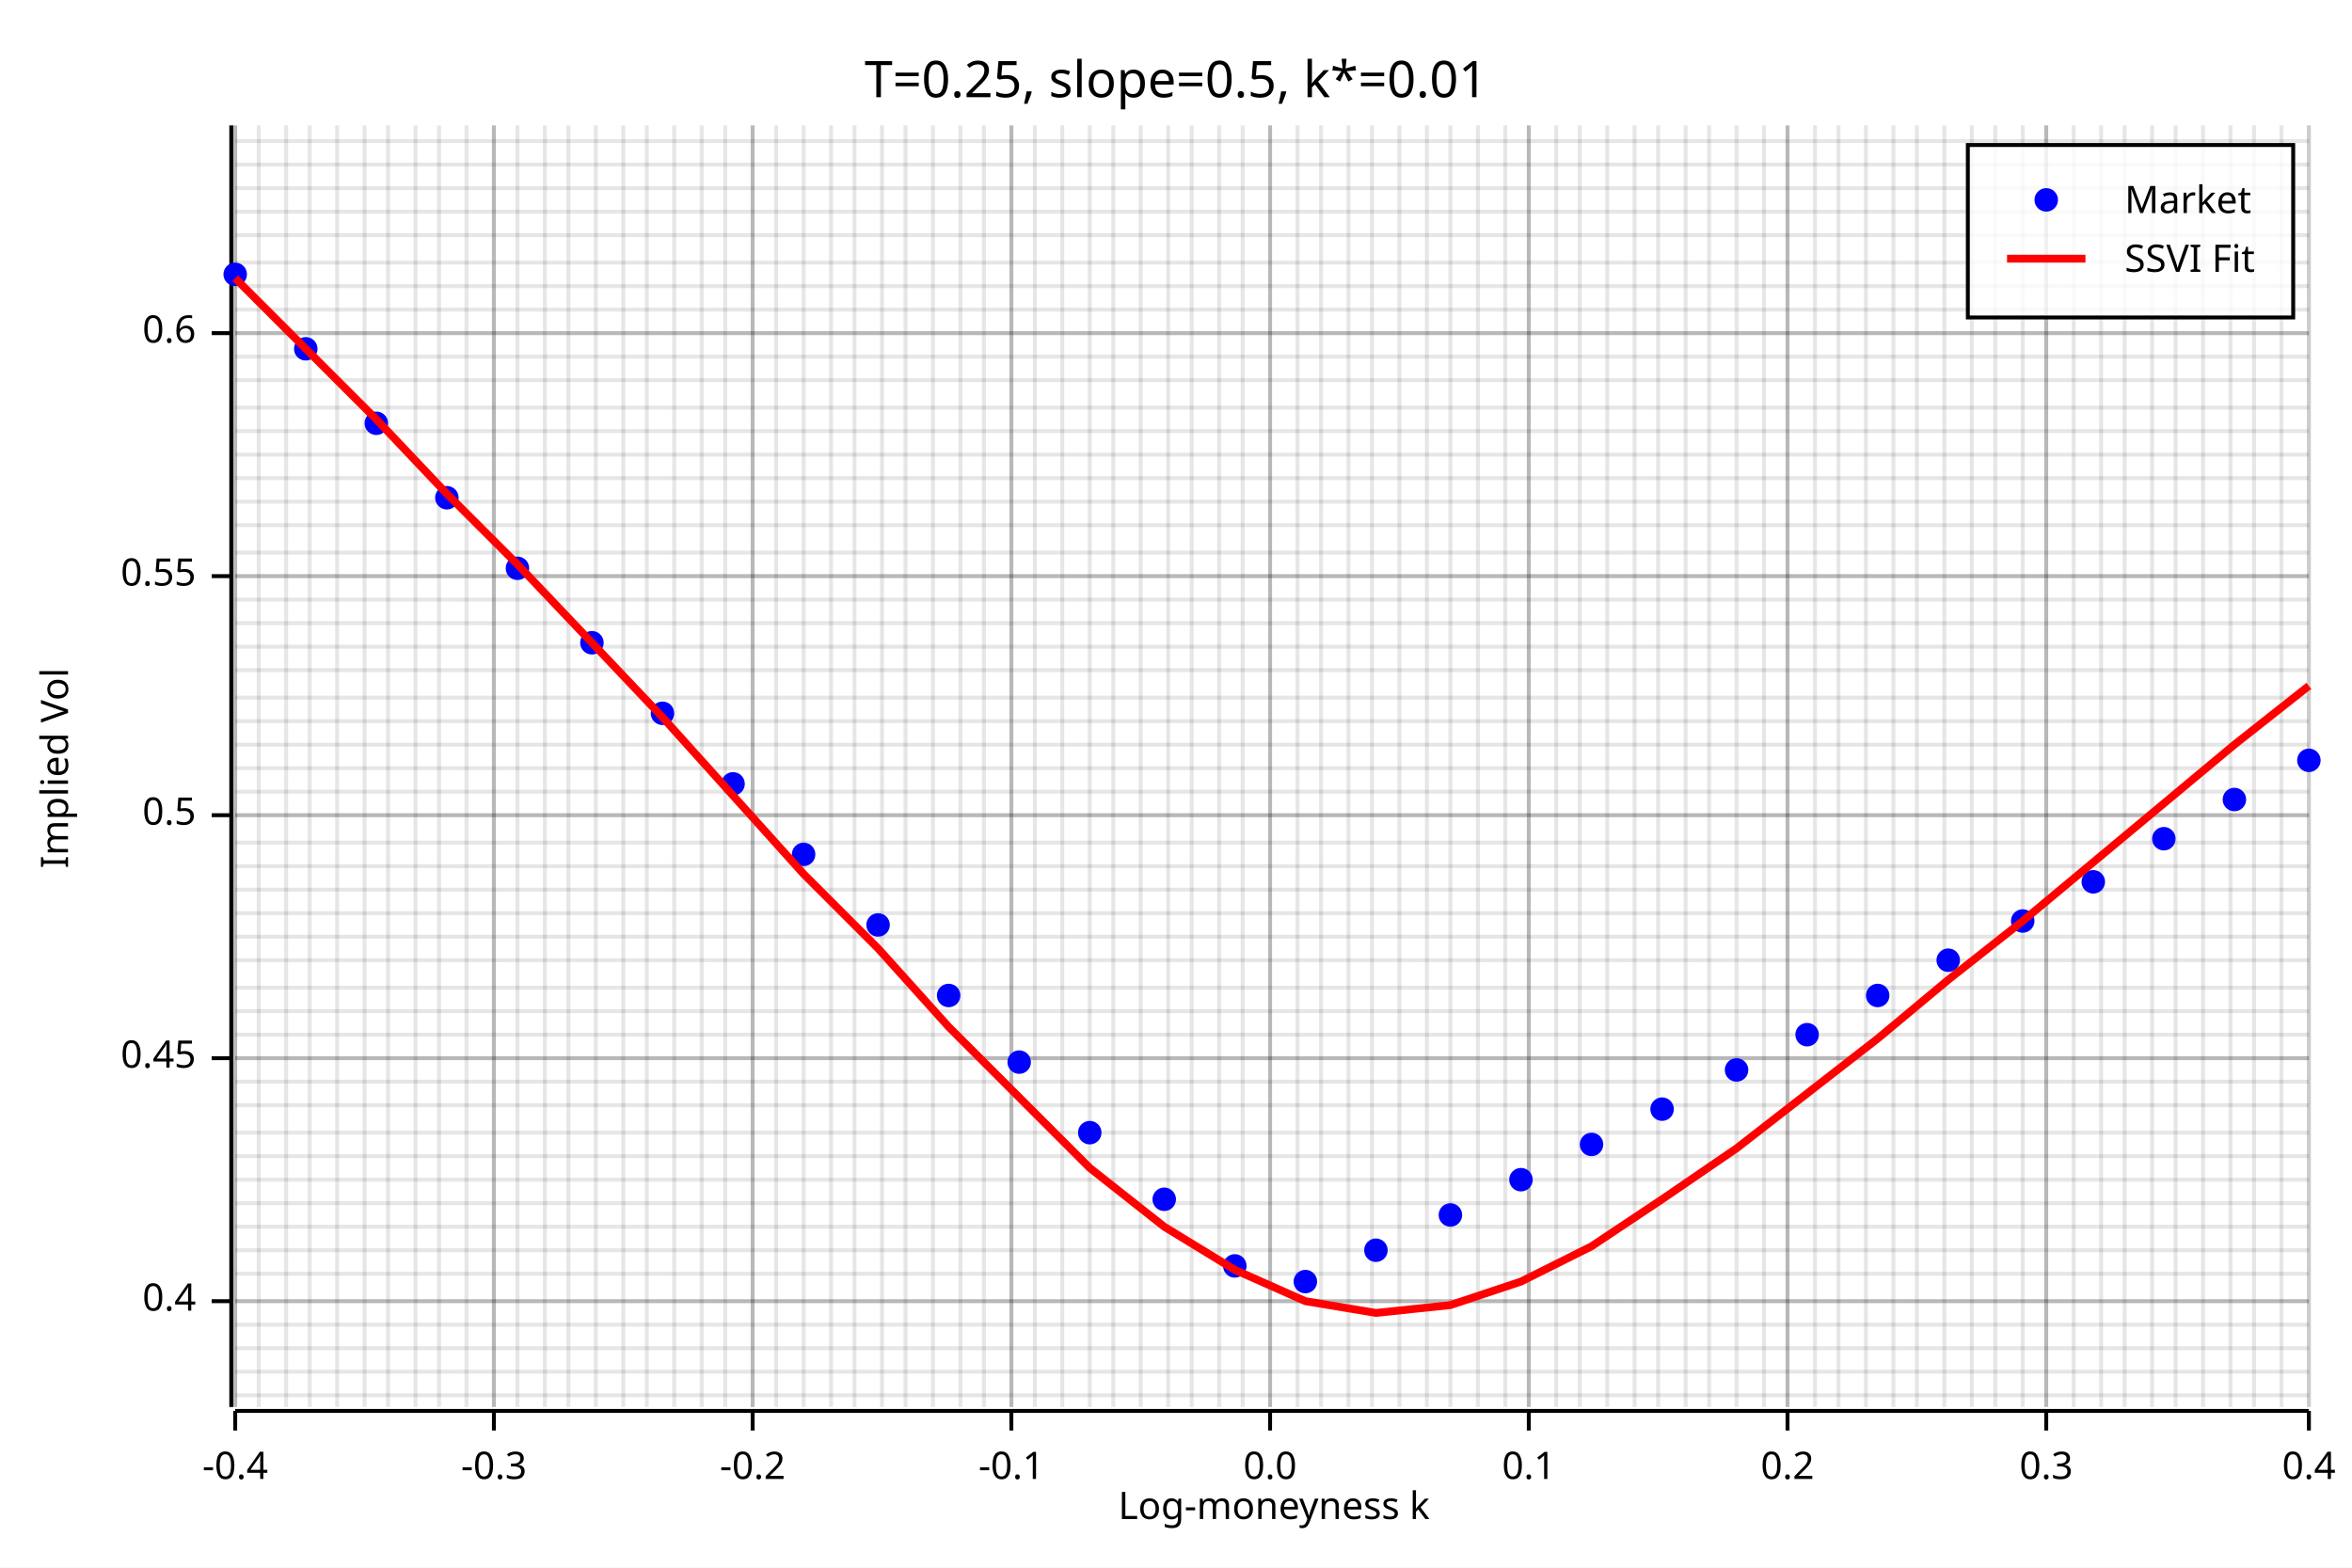
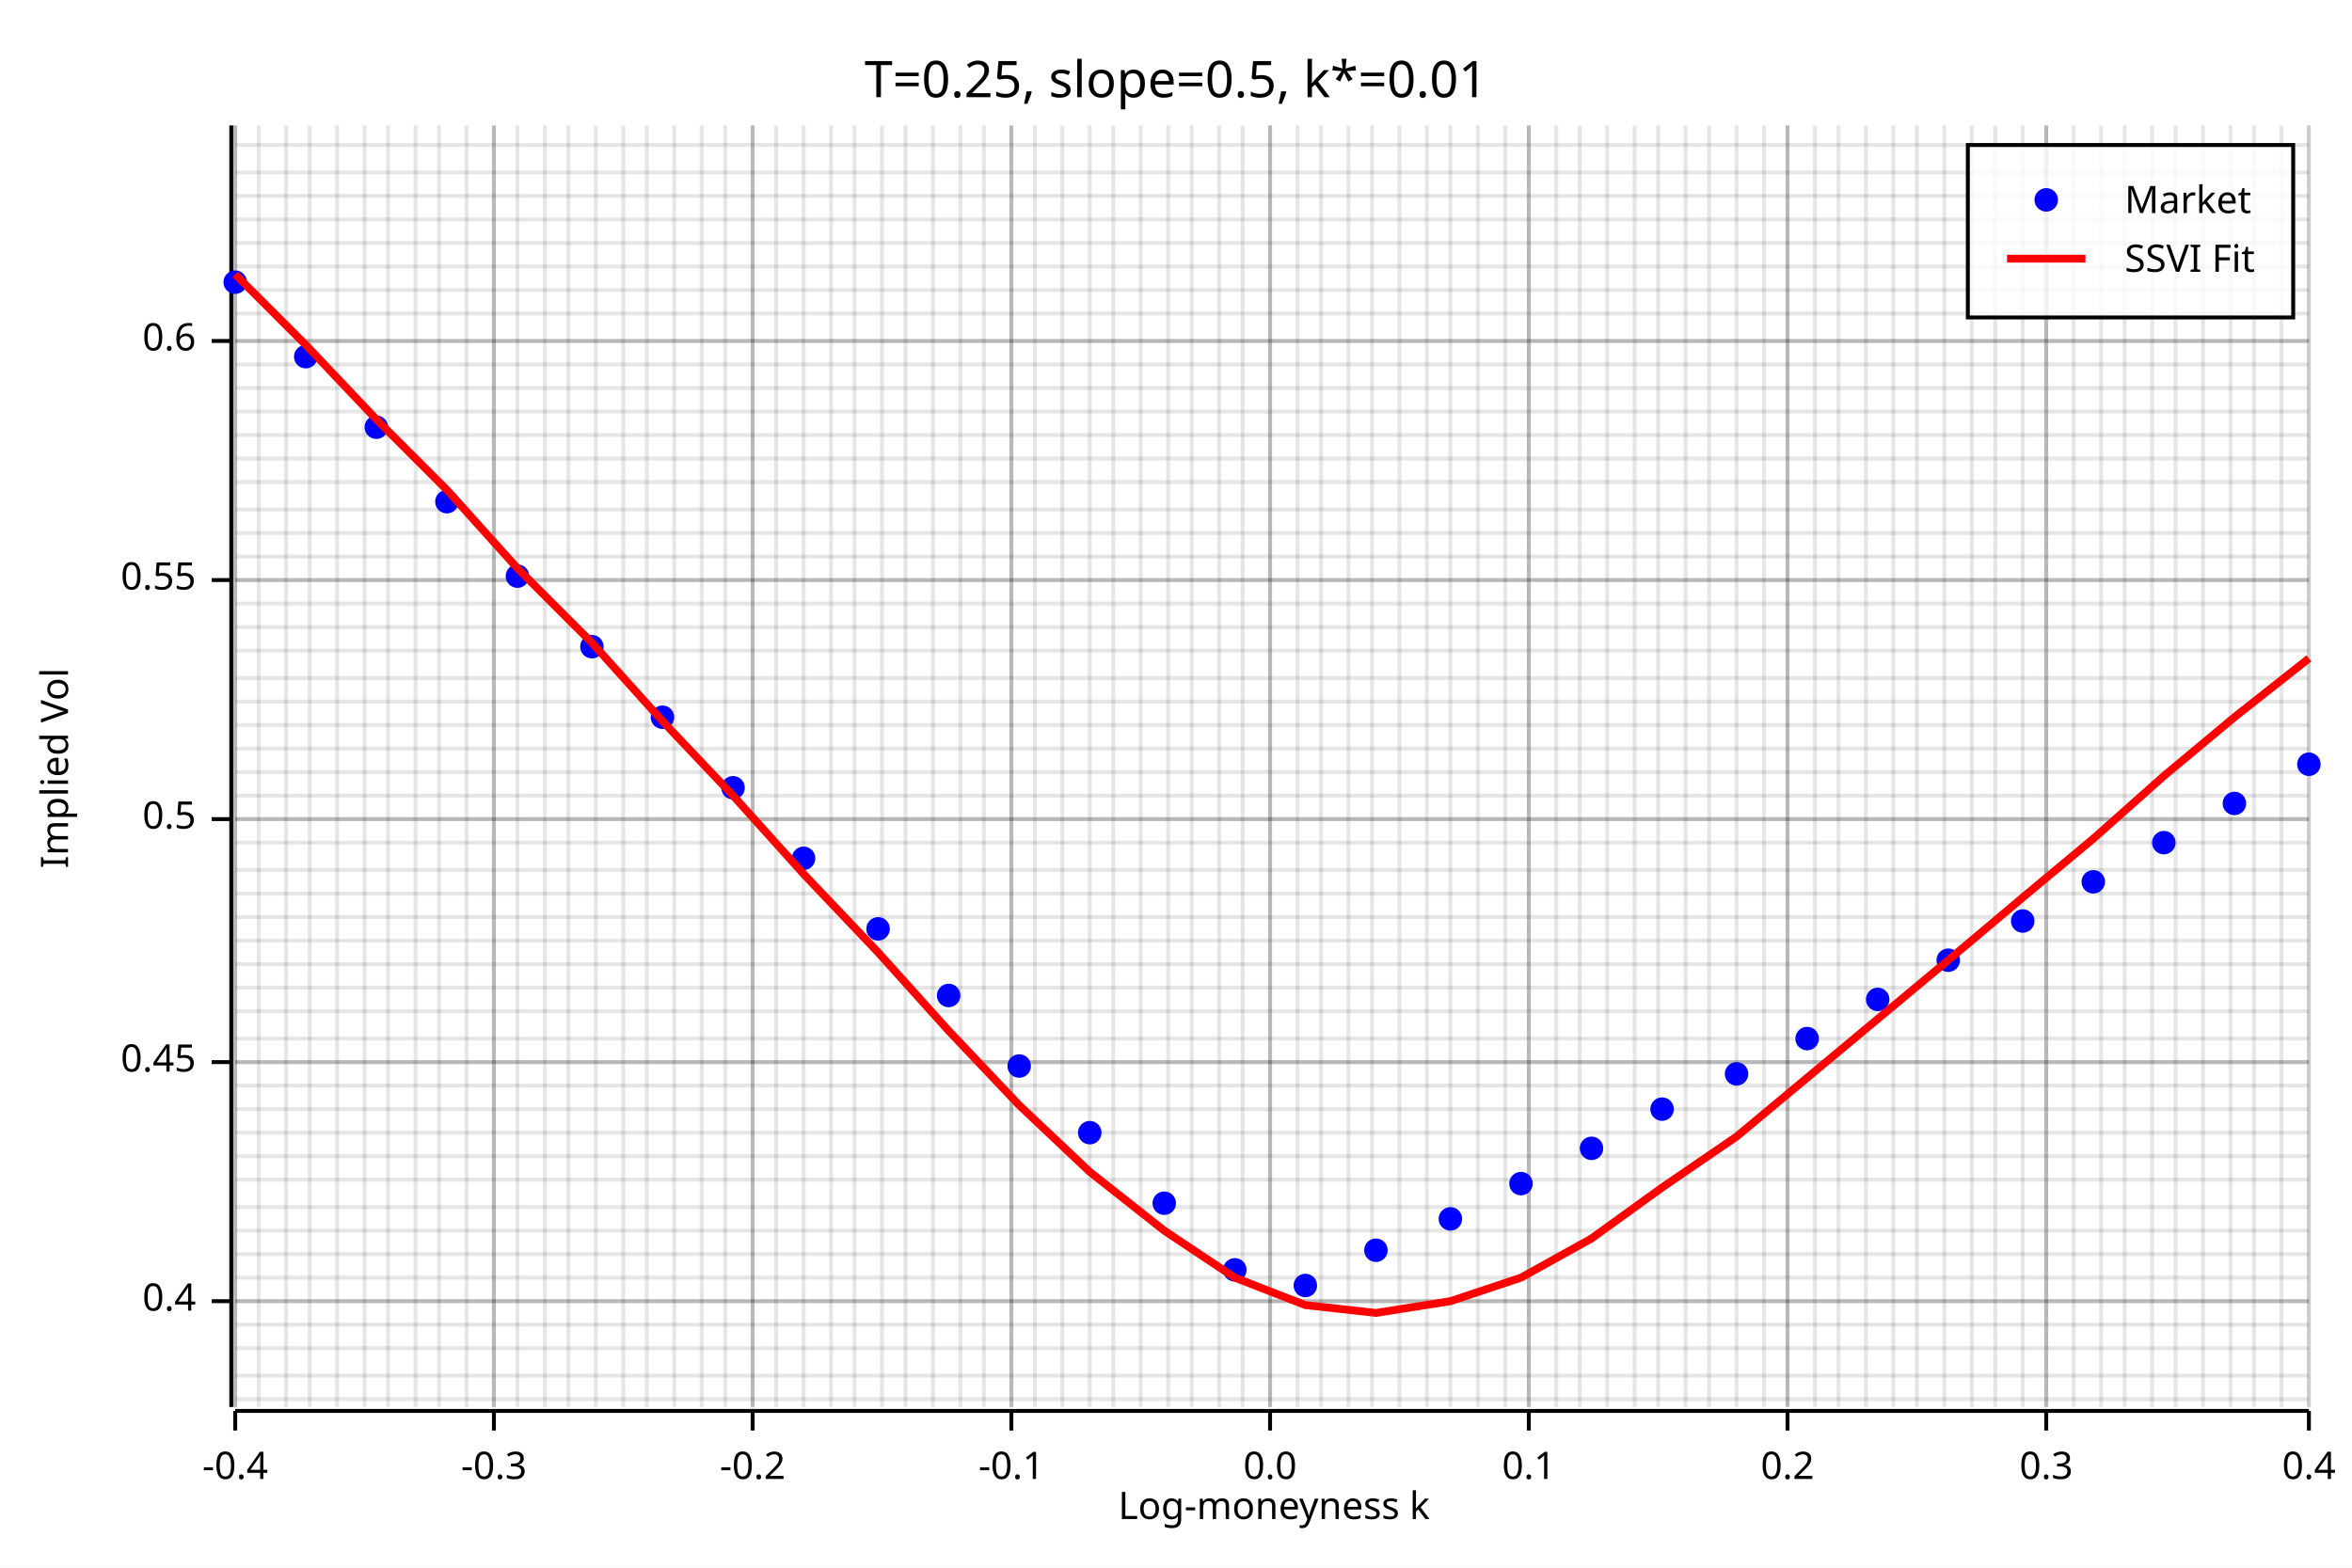
<svg xmlns="http://www.w3.org/2000/svg" width="600" height="400" viewBox="0 0 600 400">
  <rect x="0" y="0" width="600" height="400" opacity="1" fill="#FFFFFF" stroke="none" />
  <text x="300" y="15" dy="0.76em" text-anchor="middle" font-family="sans-serif" font-size="12.903" opacity="1" fill="#000000">
T=0.25, slope=0.5, k*=0.01
</text>
  <line opacity="0.1" stroke="#000000" stroke-width="1" x1="60" y1="359" x2="60" y2="32" />
  <line opacity="0.1" stroke="#000000" stroke-width="1" x1="66" y1="359" x2="66" y2="32" />
  <line opacity="0.1" stroke="#000000" stroke-width="1" x1="73" y1="359" x2="73" y2="32" />
  <line opacity="0.1" stroke="#000000" stroke-width="1" x1="79" y1="359" x2="79" y2="32" />
  <line opacity="0.1" stroke="#000000" stroke-width="1" x1="86" y1="359" x2="86" y2="32" />
  <line opacity="0.1" stroke="#000000" stroke-width="1" x1="93" y1="359" x2="93" y2="32" />
  <line opacity="0.1" stroke="#000000" stroke-width="1" x1="99" y1="359" x2="99" y2="32" />
  <line opacity="0.1" stroke="#000000" stroke-width="1" x1="106" y1="359" x2="106" y2="32" />
  <line opacity="0.1" stroke="#000000" stroke-width="1" x1="112" y1="359" x2="112" y2="32" />
  <line opacity="0.1" stroke="#000000" stroke-width="1" x1="119" y1="359" x2="119" y2="32" />
  <line opacity="0.1" stroke="#000000" stroke-width="1" x1="126" y1="359" x2="126" y2="32" />
  <line opacity="0.1" stroke="#000000" stroke-width="1" x1="132" y1="359" x2="132" y2="32" />
  <line opacity="0.1" stroke="#000000" stroke-width="1" x1="139" y1="359" x2="139" y2="32" />
  <line opacity="0.1" stroke="#000000" stroke-width="1" x1="145" y1="359" x2="145" y2="32" />
  <line opacity="0.1" stroke="#000000" stroke-width="1" x1="152" y1="359" x2="152" y2="32" />
  <line opacity="0.1" stroke="#000000" stroke-width="1" x1="159" y1="359" x2="159" y2="32" />
  <line opacity="0.1" stroke="#000000" stroke-width="1" x1="165" y1="359" x2="165" y2="32" />
  <line opacity="0.1" stroke="#000000" stroke-width="1" x1="172" y1="359" x2="172" y2="32" />
  <line opacity="0.1" stroke="#000000" stroke-width="1" x1="179" y1="359" x2="179" y2="32" />
  <line opacity="0.1" stroke="#000000" stroke-width="1" x1="185" y1="359" x2="185" y2="32" />
  <line opacity="0.1" stroke="#000000" stroke-width="1" x1="192" y1="359" x2="192" y2="32" />
  <line opacity="0.1" stroke="#000000" stroke-width="1" x1="198" y1="359" x2="198" y2="32" />
  <line opacity="0.1" stroke="#000000" stroke-width="1" x1="205" y1="359" x2="205" y2="32" />
  <line opacity="0.1" stroke="#000000" stroke-width="1" x1="212" y1="359" x2="212" y2="32" />
  <line opacity="0.1" stroke="#000000" stroke-width="1" x1="218" y1="359" x2="218" y2="32" />
  <line opacity="0.1" stroke="#000000" stroke-width="1" x1="225" y1="359" x2="225" y2="32" />
  <line opacity="0.1" stroke="#000000" stroke-width="1" x1="231" y1="359" x2="231" y2="32" />
  <line opacity="0.1" stroke="#000000" stroke-width="1" x1="238" y1="359" x2="238" y2="32" />
  <line opacity="0.1" stroke="#000000" stroke-width="1" x1="245" y1="359" x2="245" y2="32" />
  <line opacity="0.1" stroke="#000000" stroke-width="1" x1="251" y1="359" x2="251" y2="32" />
  <line opacity="0.1" stroke="#000000" stroke-width="1" x1="258" y1="359" x2="258" y2="32" />
  <line opacity="0.1" stroke="#000000" stroke-width="1" x1="264" y1="359" x2="264" y2="32" />
  <line opacity="0.1" stroke="#000000" stroke-width="1" x1="271" y1="359" x2="271" y2="32" />
  <line opacity="0.1" stroke="#000000" stroke-width="1" x1="278" y1="359" x2="278" y2="32" />
  <line opacity="0.1" stroke="#000000" stroke-width="1" x1="284" y1="359" x2="284" y2="32" />
  <line opacity="0.1" stroke="#000000" stroke-width="1" x1="291" y1="359" x2="291" y2="32" />
  <line opacity="0.1" stroke="#000000" stroke-width="1" x1="298" y1="359" x2="298" y2="32" />
  <line opacity="0.1" stroke="#000000" stroke-width="1" x1="304" y1="359" x2="304" y2="32" />
  <line opacity="0.1" stroke="#000000" stroke-width="1" x1="311" y1="359" x2="311" y2="32" />
  <line opacity="0.1" stroke="#000000" stroke-width="1" x1="317" y1="359" x2="317" y2="32" />
  <line opacity="0.1" stroke="#000000" stroke-width="1" x1="324" y1="359" x2="324" y2="32" />
  <line opacity="0.1" stroke="#000000" stroke-width="1" x1="331" y1="359" x2="331" y2="32" />
  <line opacity="0.1" stroke="#000000" stroke-width="1" x1="337" y1="359" x2="337" y2="32" />
  <line opacity="0.1" stroke="#000000" stroke-width="1" x1="344" y1="359" x2="344" y2="32" />
  <line opacity="0.1" stroke="#000000" stroke-width="1" x1="350" y1="359" x2="350" y2="32" />
  <line opacity="0.1" stroke="#000000" stroke-width="1" x1="357" y1="359" x2="357" y2="32" />
  <line opacity="0.1" stroke="#000000" stroke-width="1" x1="364" y1="359" x2="364" y2="32" />
  <line opacity="0.1" stroke="#000000" stroke-width="1" x1="370" y1="359" x2="370" y2="32" />
  <line opacity="0.1" stroke="#000000" stroke-width="1" x1="377" y1="359" x2="377" y2="32" />
  <line opacity="0.1" stroke="#000000" stroke-width="1" x1="384" y1="359" x2="384" y2="32" />
  <line opacity="0.1" stroke="#000000" stroke-width="1" x1="390" y1="359" x2="390" y2="32" />
  <line opacity="0.1" stroke="#000000" stroke-width="1" x1="397" y1="359" x2="397" y2="32" />
  <line opacity="0.1" stroke="#000000" stroke-width="1" x1="403" y1="359" x2="403" y2="32" />
  <line opacity="0.1" stroke="#000000" stroke-width="1" x1="410" y1="359" x2="410" y2="32" />
  <line opacity="0.1" stroke="#000000" stroke-width="1" x1="417" y1="359" x2="417" y2="32" />
  <line opacity="0.1" stroke="#000000" stroke-width="1" x1="423" y1="359" x2="423" y2="32" />
  <line opacity="0.1" stroke="#000000" stroke-width="1" x1="430" y1="359" x2="430" y2="32" />
  <line opacity="0.1" stroke="#000000" stroke-width="1" x1="436" y1="359" x2="436" y2="32" />
  <line opacity="0.1" stroke="#000000" stroke-width="1" x1="443" y1="359" x2="443" y2="32" />
  <line opacity="0.1" stroke="#000000" stroke-width="1" x1="450" y1="359" x2="450" y2="32" />
  <line opacity="0.1" stroke="#000000" stroke-width="1" x1="456" y1="359" x2="456" y2="32" />
  <line opacity="0.1" stroke="#000000" stroke-width="1" x1="463" y1="359" x2="463" y2="32" />
  <line opacity="0.1" stroke="#000000" stroke-width="1" x1="469" y1="359" x2="469" y2="32" />
  <line opacity="0.1" stroke="#000000" stroke-width="1" x1="476" y1="359" x2="476" y2="32" />
  <line opacity="0.1" stroke="#000000" stroke-width="1" x1="483" y1="359" x2="483" y2="32" />
  <line opacity="0.1" stroke="#000000" stroke-width="1" x1="489" y1="359" x2="489" y2="32" />
  <line opacity="0.1" stroke="#000000" stroke-width="1" x1="496" y1="359" x2="496" y2="32" />
  <line opacity="0.1" stroke="#000000" stroke-width="1" x1="503" y1="359" x2="503" y2="32" />
  <line opacity="0.1" stroke="#000000" stroke-width="1" x1="509" y1="359" x2="509" y2="32" />
  <line opacity="0.1" stroke="#000000" stroke-width="1" x1="516" y1="359" x2="516" y2="32" />
  <line opacity="0.1" stroke="#000000" stroke-width="1" x1="522" y1="359" x2="522" y2="32" />
  <line opacity="0.1" stroke="#000000" stroke-width="1" x1="529" y1="359" x2="529" y2="32" />
  <line opacity="0.1" stroke="#000000" stroke-width="1" x1="536" y1="359" x2="536" y2="32" />
  <line opacity="0.1" stroke="#000000" stroke-width="1" x1="542" y1="359" x2="542" y2="32" />
  <line opacity="0.1" stroke="#000000" stroke-width="1" x1="549" y1="359" x2="549" y2="32" />
  <line opacity="0.1" stroke="#000000" stroke-width="1" x1="555" y1="359" x2="555" y2="32" />
  <line opacity="0.1" stroke="#000000" stroke-width="1" x1="562" y1="359" x2="562" y2="32" />
  <line opacity="0.1" stroke="#000000" stroke-width="1" x1="569" y1="359" x2="569" y2="32" />
  <line opacity="0.1" stroke="#000000" stroke-width="1" x1="575" y1="359" x2="575" y2="32" />
  <line opacity="0.1" stroke="#000000" stroke-width="1" x1="582" y1="359" x2="582" y2="32" />
-   <line opacity="0.1" stroke="#000000" stroke-width="1" x1="60" y1="356" x2="589" y2="356" />
-   <line opacity="0.1" stroke="#000000" stroke-width="1" x1="60" y1="350" x2="589" y2="350" />
+   <line opacity="0.1" stroke="#000000" stroke-width="1" x1="60" y1="357" x2="589" y2="357" />
+   <line opacity="0.1" stroke="#000000" stroke-width="1" x1="60" y1="351" x2="589" y2="351" />
  <line opacity="0.1" stroke="#000000" stroke-width="1" x1="60" y1="344" x2="589" y2="344" />
  <line opacity="0.1" stroke="#000000" stroke-width="1" x1="60" y1="338" x2="589" y2="338" />
  <line opacity="0.1" stroke="#000000" stroke-width="1" x1="60" y1="332" x2="589" y2="332" />
-   <line opacity="0.1" stroke="#000000" stroke-width="1" x1="60" y1="325" x2="589" y2="325" />
-   <line opacity="0.1" stroke="#000000" stroke-width="1" x1="60" y1="319" x2="589" y2="319" />
-   <line opacity="0.1" stroke="#000000" stroke-width="1" x1="60" y1="313" x2="589" y2="313" />
-   <line opacity="0.1" stroke="#000000" stroke-width="1" x1="60" y1="307" x2="589" y2="307" />
+   <line opacity="0.1" stroke="#000000" stroke-width="1" x1="60" y1="326" x2="589" y2="326" />
+   <line opacity="0.1" stroke="#000000" stroke-width="1" x1="60" y1="320" x2="589" y2="320" />
+   <line opacity="0.1" stroke="#000000" stroke-width="1" x1="60" y1="314" x2="589" y2="314" />
+   <line opacity="0.1" stroke="#000000" stroke-width="1" x1="60" y1="308" x2="589" y2="308" />
  <line opacity="0.1" stroke="#000000" stroke-width="1" x1="60" y1="301" x2="589" y2="301" />
  <line opacity="0.1" stroke="#000000" stroke-width="1" x1="60" y1="295" x2="589" y2="295" />
  <line opacity="0.1" stroke="#000000" stroke-width="1" x1="60" y1="289" x2="589" y2="289" />
-   <line opacity="0.1" stroke="#000000" stroke-width="1" x1="60" y1="282" x2="589" y2="282" />
-   <line opacity="0.1" stroke="#000000" stroke-width="1" x1="60" y1="276" x2="589" y2="276" />
-   <line opacity="0.1" stroke="#000000" stroke-width="1" x1="60" y1="270" x2="589" y2="270" />
-   <line opacity="0.1" stroke="#000000" stroke-width="1" x1="60" y1="264" x2="589" y2="264" />
+   <line opacity="0.1" stroke="#000000" stroke-width="1" x1="60" y1="283" x2="589" y2="283" />
+   <line opacity="0.1" stroke="#000000" stroke-width="1" x1="60" y1="277" x2="589" y2="277" />
+   <line opacity="0.1" stroke="#000000" stroke-width="1" x1="60" y1="271" x2="589" y2="271" />
+   <line opacity="0.1" stroke="#000000" stroke-width="1" x1="60" y1="265" x2="589" y2="265" />
  <line opacity="0.1" stroke="#000000" stroke-width="1" x1="60" y1="258" x2="589" y2="258" />
  <line opacity="0.1" stroke="#000000" stroke-width="1" x1="60" y1="252" x2="589" y2="252" />
-   <line opacity="0.1" stroke="#000000" stroke-width="1" x1="60" y1="245" x2="589" y2="245" />
-   <line opacity="0.1" stroke="#000000" stroke-width="1" x1="60" y1="239" x2="589" y2="239" />
-   <line opacity="0.1" stroke="#000000" stroke-width="1" x1="60" y1="233" x2="589" y2="233" />
-   <line opacity="0.1" stroke="#000000" stroke-width="1" x1="60" y1="227" x2="589" y2="227" />
-   <line opacity="0.1" stroke="#000000" stroke-width="1" x1="60" y1="221" x2="589" y2="221" />
+   <line opacity="0.1" stroke="#000000" stroke-width="1" x1="60" y1="246" x2="589" y2="246" />
+   <line opacity="0.1" stroke="#000000" stroke-width="1" x1="60" y1="240" x2="589" y2="240" />
+   <line opacity="0.1" stroke="#000000" stroke-width="1" x1="60" y1="234" x2="589" y2="234" />
+   <line opacity="0.1" stroke="#000000" stroke-width="1" x1="60" y1="228" x2="589" y2="228" />
+   <line opacity="0.1" stroke="#000000" stroke-width="1" x1="60" y1="222" x2="589" y2="222" />
  <line opacity="0.1" stroke="#000000" stroke-width="1" x1="60" y1="215" x2="589" y2="215" />
-   <line opacity="0.1" stroke="#000000" stroke-width="1" x1="60" y1="208" x2="589" y2="208" />
-   <line opacity="0.1" stroke="#000000" stroke-width="1" x1="60" y1="202" x2="589" y2="202" />
-   <line opacity="0.1" stroke="#000000" stroke-width="1" x1="60" y1="196" x2="589" y2="196" />
-   <line opacity="0.1" stroke="#000000" stroke-width="1" x1="60" y1="190" x2="589" y2="190" />
-   <line opacity="0.1" stroke="#000000" stroke-width="1" x1="60" y1="184" x2="589" y2="184" />
-   <line opacity="0.1" stroke="#000000" stroke-width="1" x1="60" y1="178" x2="589" y2="178" />
-   <line opacity="0.1" stroke="#000000" stroke-width="1" x1="60" y1="171" x2="589" y2="171" />
-   <line opacity="0.1" stroke="#000000" stroke-width="1" x1="60" y1="165" x2="589" y2="165" />
-   <line opacity="0.1" stroke="#000000" stroke-width="1" x1="60" y1="159" x2="589" y2="159" />
-   <line opacity="0.1" stroke="#000000" stroke-width="1" x1="60" y1="153" x2="589" y2="153" />
-   <line opacity="0.1" stroke="#000000" stroke-width="1" x1="60" y1="147" x2="589" y2="147" />
-   <line opacity="0.1" stroke="#000000" stroke-width="1" x1="60" y1="141" x2="589" y2="141" />
-   <line opacity="0.1" stroke="#000000" stroke-width="1" x1="60" y1="134" x2="589" y2="134" />
-   <line opacity="0.1" stroke="#000000" stroke-width="1" x1="60" y1="128" x2="589" y2="128" />
-   <line opacity="0.1" stroke="#000000" stroke-width="1" x1="60" y1="122" x2="589" y2="122" />
-   <line opacity="0.1" stroke="#000000" stroke-width="1" x1="60" y1="116" x2="589" y2="116" />
-   <line opacity="0.1" stroke="#000000" stroke-width="1" x1="60" y1="110" x2="589" y2="110" />
-   <line opacity="0.1" stroke="#000000" stroke-width="1" x1="60" y1="104" x2="589" y2="104" />
-   <line opacity="0.1" stroke="#000000" stroke-width="1" x1="60" y1="97" x2="589" y2="97" />
-   <line opacity="0.1" stroke="#000000" stroke-width="1" x1="60" y1="91" x2="589" y2="91" />
-   <line opacity="0.1" stroke="#000000" stroke-width="1" x1="60" y1="85" x2="589" y2="85" />
-   <line opacity="0.1" stroke="#000000" stroke-width="1" x1="60" y1="79" x2="589" y2="79" />
-   <line opacity="0.1" stroke="#000000" stroke-width="1" x1="60" y1="73" x2="589" y2="73" />
-   <line opacity="0.1" stroke="#000000" stroke-width="1" x1="60" y1="67" x2="589" y2="67" />
-   <line opacity="0.1" stroke="#000000" stroke-width="1" x1="60" y1="60" x2="589" y2="60" />
-   <line opacity="0.1" stroke="#000000" stroke-width="1" x1="60" y1="54" x2="589" y2="54" />
-   <line opacity="0.1" stroke="#000000" stroke-width="1" x1="60" y1="48" x2="589" y2="48" />
-   <line opacity="0.1" stroke="#000000" stroke-width="1" x1="60" y1="42" x2="589" y2="42" />
-   <line opacity="0.1" stroke="#000000" stroke-width="1" x1="60" y1="36" x2="589" y2="36" />
+   <line opacity="0.1" stroke="#000000" stroke-width="1" x1="60" y1="209" x2="589" y2="209" />
+   <line opacity="0.1" stroke="#000000" stroke-width="1" x1="60" y1="203" x2="589" y2="203" />
+   <line opacity="0.1" stroke="#000000" stroke-width="1" x1="60" y1="197" x2="589" y2="197" />
+   <line opacity="0.1" stroke="#000000" stroke-width="1" x1="60" y1="191" x2="589" y2="191" />
+   <line opacity="0.1" stroke="#000000" stroke-width="1" x1="60" y1="185" x2="589" y2="185" />
+   <line opacity="0.1" stroke="#000000" stroke-width="1" x1="60" y1="179" x2="589" y2="179" />
+   <line opacity="0.1" stroke="#000000" stroke-width="1" x1="60" y1="173" x2="589" y2="173" />
+   <line opacity="0.1" stroke="#000000" stroke-width="1" x1="60" y1="166" x2="589" y2="166" />
+   <line opacity="0.1" stroke="#000000" stroke-width="1" x1="60" y1="160" x2="589" y2="160" />
+   <line opacity="0.1" stroke="#000000" stroke-width="1" x1="60" y1="154" x2="589" y2="154" />
+   <line opacity="0.1" stroke="#000000" stroke-width="1" x1="60" y1="148" x2="589" y2="148" />
+   <line opacity="0.1" stroke="#000000" stroke-width="1" x1="60" y1="142" x2="589" y2="142" />
+   <line opacity="0.1" stroke="#000000" stroke-width="1" x1="60" y1="136" x2="589" y2="136" />
+   <line opacity="0.1" stroke="#000000" stroke-width="1" x1="60" y1="130" x2="589" y2="130" />
+   <line opacity="0.1" stroke="#000000" stroke-width="1" x1="60" y1="123" x2="589" y2="123" />
+   <line opacity="0.1" stroke="#000000" stroke-width="1" x1="60" y1="117" x2="589" y2="117" />
+   <line opacity="0.1" stroke="#000000" stroke-width="1" x1="60" y1="111" x2="589" y2="111" />
+   <line opacity="0.1" stroke="#000000" stroke-width="1" x1="60" y1="105" x2="589" y2="105" />
+   <line opacity="0.1" stroke="#000000" stroke-width="1" x1="60" y1="99" x2="589" y2="99" />
+   <line opacity="0.1" stroke="#000000" stroke-width="1" x1="60" y1="93" x2="589" y2="93" />
+   <line opacity="0.1" stroke="#000000" stroke-width="1" x1="60" y1="87" x2="589" y2="87" />
+   <line opacity="0.1" stroke="#000000" stroke-width="1" x1="60" y1="80" x2="589" y2="80" />
+   <line opacity="0.1" stroke="#000000" stroke-width="1" x1="60" y1="74" x2="589" y2="74" />
+   <line opacity="0.1" stroke="#000000" stroke-width="1" x1="60" y1="68" x2="589" y2="68" />
+   <line opacity="0.1" stroke="#000000" stroke-width="1" x1="60" y1="62" x2="589" y2="62" />
+   <line opacity="0.1" stroke="#000000" stroke-width="1" x1="60" y1="56" x2="589" y2="56" />
+   <line opacity="0.1" stroke="#000000" stroke-width="1" x1="60" y1="50" x2="589" y2="50" />
+   <line opacity="0.1" stroke="#000000" stroke-width="1" x1="60" y1="44" x2="589" y2="44" />
+   <line opacity="0.1" stroke="#000000" stroke-width="1" x1="60" y1="37" x2="589" y2="37" />
  <text x="10" y="196" dy="0.76em" text-anchor="middle" font-family="sans-serif" font-size="9.677" opacity="1" fill="#000000" transform="rotate(270, 10, 196)">
Implied Vol
</text>
  <text x="325" y="390" dy="-0.5ex" text-anchor="middle" font-family="sans-serif" font-size="9.677" opacity="1" fill="#000000">
Log-moneyness k
</text>
  <line opacity="0.2" stroke="#000000" stroke-width="1" x1="60" y1="359" x2="60" y2="32" />
  <line opacity="0.2" stroke="#000000" stroke-width="1" x1="126" y1="359" x2="126" y2="32" />
  <line opacity="0.2" stroke="#000000" stroke-width="1" x1="192" y1="359" x2="192" y2="32" />
  <line opacity="0.2" stroke="#000000" stroke-width="1" x1="258" y1="359" x2="258" y2="32" />
  <line opacity="0.2" stroke="#000000" stroke-width="1" x1="324" y1="359" x2="324" y2="32" />
  <line opacity="0.2" stroke="#000000" stroke-width="1" x1="390" y1="359" x2="390" y2="32" />
  <line opacity="0.2" stroke="#000000" stroke-width="1" x1="456" y1="359" x2="456" y2="32" />
  <line opacity="0.2" stroke="#000000" stroke-width="1" x1="522" y1="359" x2="522" y2="32" />
  <line opacity="0.2" stroke="#000000" stroke-width="1" x1="589" y1="359" x2="589" y2="32" />
  <line opacity="0.2" stroke="#000000" stroke-width="1" x1="60" y1="332" x2="589" y2="332" />
-   <line opacity="0.2" stroke="#000000" stroke-width="1" x1="60" y1="270" x2="589" y2="270" />
-   <line opacity="0.2" stroke="#000000" stroke-width="1" x1="60" y1="208" x2="589" y2="208" />
-   <line opacity="0.2" stroke="#000000" stroke-width="1" x1="60" y1="147" x2="589" y2="147" />
-   <line opacity="0.2" stroke="#000000" stroke-width="1" x1="60" y1="85" x2="589" y2="85" />
+   <line opacity="0.2" stroke="#000000" stroke-width="1" x1="60" y1="271" x2="589" y2="271" />
+   <line opacity="0.2" stroke="#000000" stroke-width="1" x1="60" y1="209" x2="589" y2="209" />
+   <line opacity="0.2" stroke="#000000" stroke-width="1" x1="60" y1="148" x2="589" y2="148" />
+   <line opacity="0.2" stroke="#000000" stroke-width="1" x1="60" y1="87" x2="589" y2="87" />
  <polyline fill="none" opacity="1" stroke="#000000" stroke-width="1" points="59,32 59,359 " />
  <text x="50" y="332" dy="0.5ex" text-anchor="end" font-family="sans-serif" font-size="9.677" opacity="1" fill="#000000">
0.4
</text>
  <polyline fill="none" opacity="1" stroke="#000000" stroke-width="1" points="54,332 59,332 " />
-   <text x="50" y="270" dy="0.5ex" text-anchor="end" font-family="sans-serif" font-size="9.677" opacity="1" fill="#000000">
+   <text x="50" y="271" dy="0.5ex" text-anchor="end" font-family="sans-serif" font-size="9.677" opacity="1" fill="#000000">
0.45
</text>
-   <polyline fill="none" opacity="1" stroke="#000000" stroke-width="1" points="54,270 59,270 " />
-   <text x="50" y="208" dy="0.5ex" text-anchor="end" font-family="sans-serif" font-size="9.677" opacity="1" fill="#000000">
+   <polyline fill="none" opacity="1" stroke="#000000" stroke-width="1" points="54,271 59,271 " />
+   <text x="50" y="209" dy="0.5ex" text-anchor="end" font-family="sans-serif" font-size="9.677" opacity="1" fill="#000000">
0.5
</text>
-   <polyline fill="none" opacity="1" stroke="#000000" stroke-width="1" points="54,208 59,208 " />
-   <text x="50" y="147" dy="0.5ex" text-anchor="end" font-family="sans-serif" font-size="9.677" opacity="1" fill="#000000">
+   <polyline fill="none" opacity="1" stroke="#000000" stroke-width="1" points="54,209 59,209 " />
+   <text x="50" y="148" dy="0.5ex" text-anchor="end" font-family="sans-serif" font-size="9.677" opacity="1" fill="#000000">
0.55
</text>
-   <polyline fill="none" opacity="1" stroke="#000000" stroke-width="1" points="54,147 59,147 " />
-   <text x="50" y="85" dy="0.5ex" text-anchor="end" font-family="sans-serif" font-size="9.677" opacity="1" fill="#000000">
+   <polyline fill="none" opacity="1" stroke="#000000" stroke-width="1" points="54,148 59,148 " />
+   <text x="50" y="87" dy="0.5ex" text-anchor="end" font-family="sans-serif" font-size="9.677" opacity="1" fill="#000000">
0.6
</text>
-   <polyline fill="none" opacity="1" stroke="#000000" stroke-width="1" points="54,85 59,85 " />
+   <polyline fill="none" opacity="1" stroke="#000000" stroke-width="1" points="54,87 59,87 " />
  <polyline fill="none" opacity="1" stroke="#000000" stroke-width="1" points="60,360 589,360 " />
  <text x="60" y="370" dy="0.76em" text-anchor="middle" font-family="sans-serif" font-size="9.677" opacity="1" fill="#000000">
-0.4
</text>
  <polyline fill="none" opacity="1" stroke="#000000" stroke-width="1" points="60,360 60,365 " />
  <text x="126" y="370" dy="0.76em" text-anchor="middle" font-family="sans-serif" font-size="9.677" opacity="1" fill="#000000">
-0.3
</text>
  <polyline fill="none" opacity="1" stroke="#000000" stroke-width="1" points="126,360 126,365 " />
  <text x="192" y="370" dy="0.76em" text-anchor="middle" font-family="sans-serif" font-size="9.677" opacity="1" fill="#000000">
-0.2
</text>
  <polyline fill="none" opacity="1" stroke="#000000" stroke-width="1" points="192,360 192,365 " />
  <text x="258" y="370" dy="0.76em" text-anchor="middle" font-family="sans-serif" font-size="9.677" opacity="1" fill="#000000">
-0.1
</text>
  <polyline fill="none" opacity="1" stroke="#000000" stroke-width="1" points="258,360 258,365 " />
  <text x="324" y="370" dy="0.76em" text-anchor="middle" font-family="sans-serif" font-size="9.677" opacity="1" fill="#000000">
0.0
</text>
  <polyline fill="none" opacity="1" stroke="#000000" stroke-width="1" points="324,360 324,365 " />
  <text x="390" y="370" dy="0.76em" text-anchor="middle" font-family="sans-serif" font-size="9.677" opacity="1" fill="#000000">
0.1
</text>
  <polyline fill="none" opacity="1" stroke="#000000" stroke-width="1" points="390,360 390,365 " />
  <text x="456" y="370" dy="0.76em" text-anchor="middle" font-family="sans-serif" font-size="9.677" opacity="1" fill="#000000">
0.2
</text>
  <polyline fill="none" opacity="1" stroke="#000000" stroke-width="1" points="456,360 456,365 " />
  <text x="522" y="370" dy="0.76em" text-anchor="middle" font-family="sans-serif" font-size="9.677" opacity="1" fill="#000000">
0.3
</text>
  <polyline fill="none" opacity="1" stroke="#000000" stroke-width="1" points="522,360 522,365 " />
  <text x="589" y="370" dy="0.76em" text-anchor="middle" font-family="sans-serif" font-size="9.677" opacity="1" fill="#000000">
0.4
</text>
  <polyline fill="none" opacity="1" stroke="#000000" stroke-width="1" points="589,360 589,365 " />
-   <circle cx="60" cy="70" r="3" opacity="1" fill="#0000FF" stroke="none" stroke-width="1" />
-   <circle cx="78" cy="89" r="3" opacity="1" fill="#0000FF" stroke="none" stroke-width="1" />
-   <circle cx="96" cy="108" r="3" opacity="1" fill="#0000FF" stroke="none" stroke-width="1" />
-   <circle cx="114" cy="127" r="3" opacity="1" fill="#0000FF" stroke="none" stroke-width="1" />
-   <circle cx="132" cy="145" r="3" opacity="1" fill="#0000FF" stroke="none" stroke-width="1" />
-   <circle cx="151" cy="164" r="3" opacity="1" fill="#0000FF" stroke="none" stroke-width="1" />
-   <circle cx="169" cy="182" r="3" opacity="1" fill="#0000FF" stroke="none" stroke-width="1" />
-   <circle cx="187" cy="200" r="3" opacity="1" fill="#0000FF" stroke="none" stroke-width="1" />
-   <circle cx="205" cy="218" r="3" opacity="1" fill="#0000FF" stroke="none" stroke-width="1" />
-   <circle cx="224" cy="236" r="3" opacity="1" fill="#0000FF" stroke="none" stroke-width="1" />
+   <circle cx="60" cy="72" r="3" opacity="1" fill="#0000FF" stroke="none" stroke-width="1" />
+   <circle cx="78" cy="91" r="3" opacity="1" fill="#0000FF" stroke="none" stroke-width="1" />
+   <circle cx="96" cy="109" r="3" opacity="1" fill="#0000FF" stroke="none" stroke-width="1" />
+   <circle cx="114" cy="128" r="3" opacity="1" fill="#0000FF" stroke="none" stroke-width="1" />
+   <circle cx="132" cy="147" r="3" opacity="1" fill="#0000FF" stroke="none" stroke-width="1" />
+   <circle cx="151" cy="165" r="3" opacity="1" fill="#0000FF" stroke="none" stroke-width="1" />
+   <circle cx="169" cy="183" r="3" opacity="1" fill="#0000FF" stroke="none" stroke-width="1" />
+   <circle cx="187" cy="201" r="3" opacity="1" fill="#0000FF" stroke="none" stroke-width="1" />
+   <circle cx="205" cy="219" r="3" opacity="1" fill="#0000FF" stroke="none" stroke-width="1" />
+   <circle cx="224" cy="237" r="3" opacity="1" fill="#0000FF" stroke="none" stroke-width="1" />
  <circle cx="242" cy="254" r="3" opacity="1" fill="#0000FF" stroke="none" stroke-width="1" />
-   <circle cx="260" cy="271" r="3" opacity="1" fill="#0000FF" stroke="none" stroke-width="1" />
+   <circle cx="260" cy="272" r="3" opacity="1" fill="#0000FF" stroke="none" stroke-width="1" />
  <circle cx="278" cy="289" r="3" opacity="1" fill="#0000FF" stroke="none" stroke-width="1" />
-   <circle cx="297" cy="306" r="3" opacity="1" fill="#0000FF" stroke="none" stroke-width="1" />
-   <circle cx="315" cy="323" r="3" opacity="1" fill="#0000FF" stroke="none" stroke-width="1" />
-   <circle cx="333" cy="327" r="3" opacity="1" fill="#0000FF" stroke="none" stroke-width="1" />
+   <circle cx="297" cy="307" r="3" opacity="1" fill="#0000FF" stroke="none" stroke-width="1" />
+   <circle cx="315" cy="324" r="3" opacity="1" fill="#0000FF" stroke="none" stroke-width="1" />
+   <circle cx="333" cy="328" r="3" opacity="1" fill="#0000FF" stroke="none" stroke-width="1" />
  <circle cx="351" cy="319" r="3" opacity="1" fill="#0000FF" stroke="none" stroke-width="1" />
-   <circle cx="370" cy="310" r="3" opacity="1" fill="#0000FF" stroke="none" stroke-width="1" />
-   <circle cx="388" cy="301" r="3" opacity="1" fill="#0000FF" stroke="none" stroke-width="1" />
-   <circle cx="406" cy="292" r="3" opacity="1" fill="#0000FF" stroke="none" stroke-width="1" />
+   <circle cx="370" cy="311" r="3" opacity="1" fill="#0000FF" stroke="none" stroke-width="1" />
+   <circle cx="388" cy="302" r="3" opacity="1" fill="#0000FF" stroke="none" stroke-width="1" />
+   <circle cx="406" cy="293" r="3" opacity="1" fill="#0000FF" stroke="none" stroke-width="1" />
  <circle cx="424" cy="283" r="3" opacity="1" fill="#0000FF" stroke="none" stroke-width="1" />
-   <circle cx="443" cy="273" r="3" opacity="1" fill="#0000FF" stroke="none" stroke-width="1" />
-   <circle cx="461" cy="264" r="3" opacity="1" fill="#0000FF" stroke="none" stroke-width="1" />
-   <circle cx="479" cy="254" r="3" opacity="1" fill="#0000FF" stroke="none" stroke-width="1" />
+   <circle cx="443" cy="274" r="3" opacity="1" fill="#0000FF" stroke="none" stroke-width="1" />
+   <circle cx="461" cy="265" r="3" opacity="1" fill="#0000FF" stroke="none" stroke-width="1" />
+   <circle cx="479" cy="255" r="3" opacity="1" fill="#0000FF" stroke="none" stroke-width="1" />
  <circle cx="497" cy="245" r="3" opacity="1" fill="#0000FF" stroke="none" stroke-width="1" />
  <circle cx="516" cy="235" r="3" opacity="1" fill="#0000FF" stroke="none" stroke-width="1" />
  <circle cx="534" cy="225" r="3" opacity="1" fill="#0000FF" stroke="none" stroke-width="1" />
-   <circle cx="552" cy="214" r="3" opacity="1" fill="#0000FF" stroke="none" stroke-width="1" />
-   <circle cx="570" cy="204" r="3" opacity="1" fill="#0000FF" stroke="none" stroke-width="1" />
-   <circle cx="589" cy="194" r="3" opacity="1" fill="#0000FF" stroke="none" stroke-width="1" />
-   <polyline fill="none" opacity="1" stroke="#FF0000" stroke-width="2" points="60,71 78,89 96,107 114,126 132,144 151,164 169,183 187,203 205,223 224,242 242,262 260,280 278,298 297,313 315,324 333,332 351,335 370,333 388,327 406,318 424,306 443,293 461,279 479,265 497,250 516,235 534,220 552,205 570,190 589,175 " />
+   <circle cx="552" cy="215" r="3" opacity="1" fill="#0000FF" stroke="none" stroke-width="1" />
+   <circle cx="570" cy="205" r="3" opacity="1" fill="#0000FF" stroke="none" stroke-width="1" />
+   <circle cx="589" cy="195" r="3" opacity="1" fill="#0000FF" stroke="none" stroke-width="1" />
+   <polyline fill="none" opacity="1" stroke="#FF0000" stroke-width="2" points="60,70 78,88 96,107 114,125 132,145 151,164 169,184 187,203 205,223 224,243 242,263 260,282 278,299 297,314 315,326 333,333 351,335 370,332 388,326 406,316 424,303 443,290 461,275 479,260 497,245 516,229 534,214 552,198 570,183 589,168 " />
  <rect x="502" y="37" width="83" height="44" opacity="0.8" fill="#FFFFFF" stroke="none" />
  <rect x="502" y="37" width="83" height="44" opacity="1" fill="none" stroke="#000000" />
  <text x="542" y="47" dy="0.76em" text-anchor="start" font-family="sans-serif" font-size="9.677" opacity="1" fill="#000000">
Market
</text>
  <text x="542" y="62" dy="0.76em" text-anchor="start" font-family="sans-serif" font-size="9.677" opacity="1" fill="#000000">
SSVI Fit
</text>
  <circle cx="522" cy="51" r="3" opacity="1" fill="#0000FF" stroke="none" stroke-width="1" />
  <polyline fill="none" opacity="1" stroke="#FF0000" stroke-width="2" points="512,66 532,66 " />
</svg>
